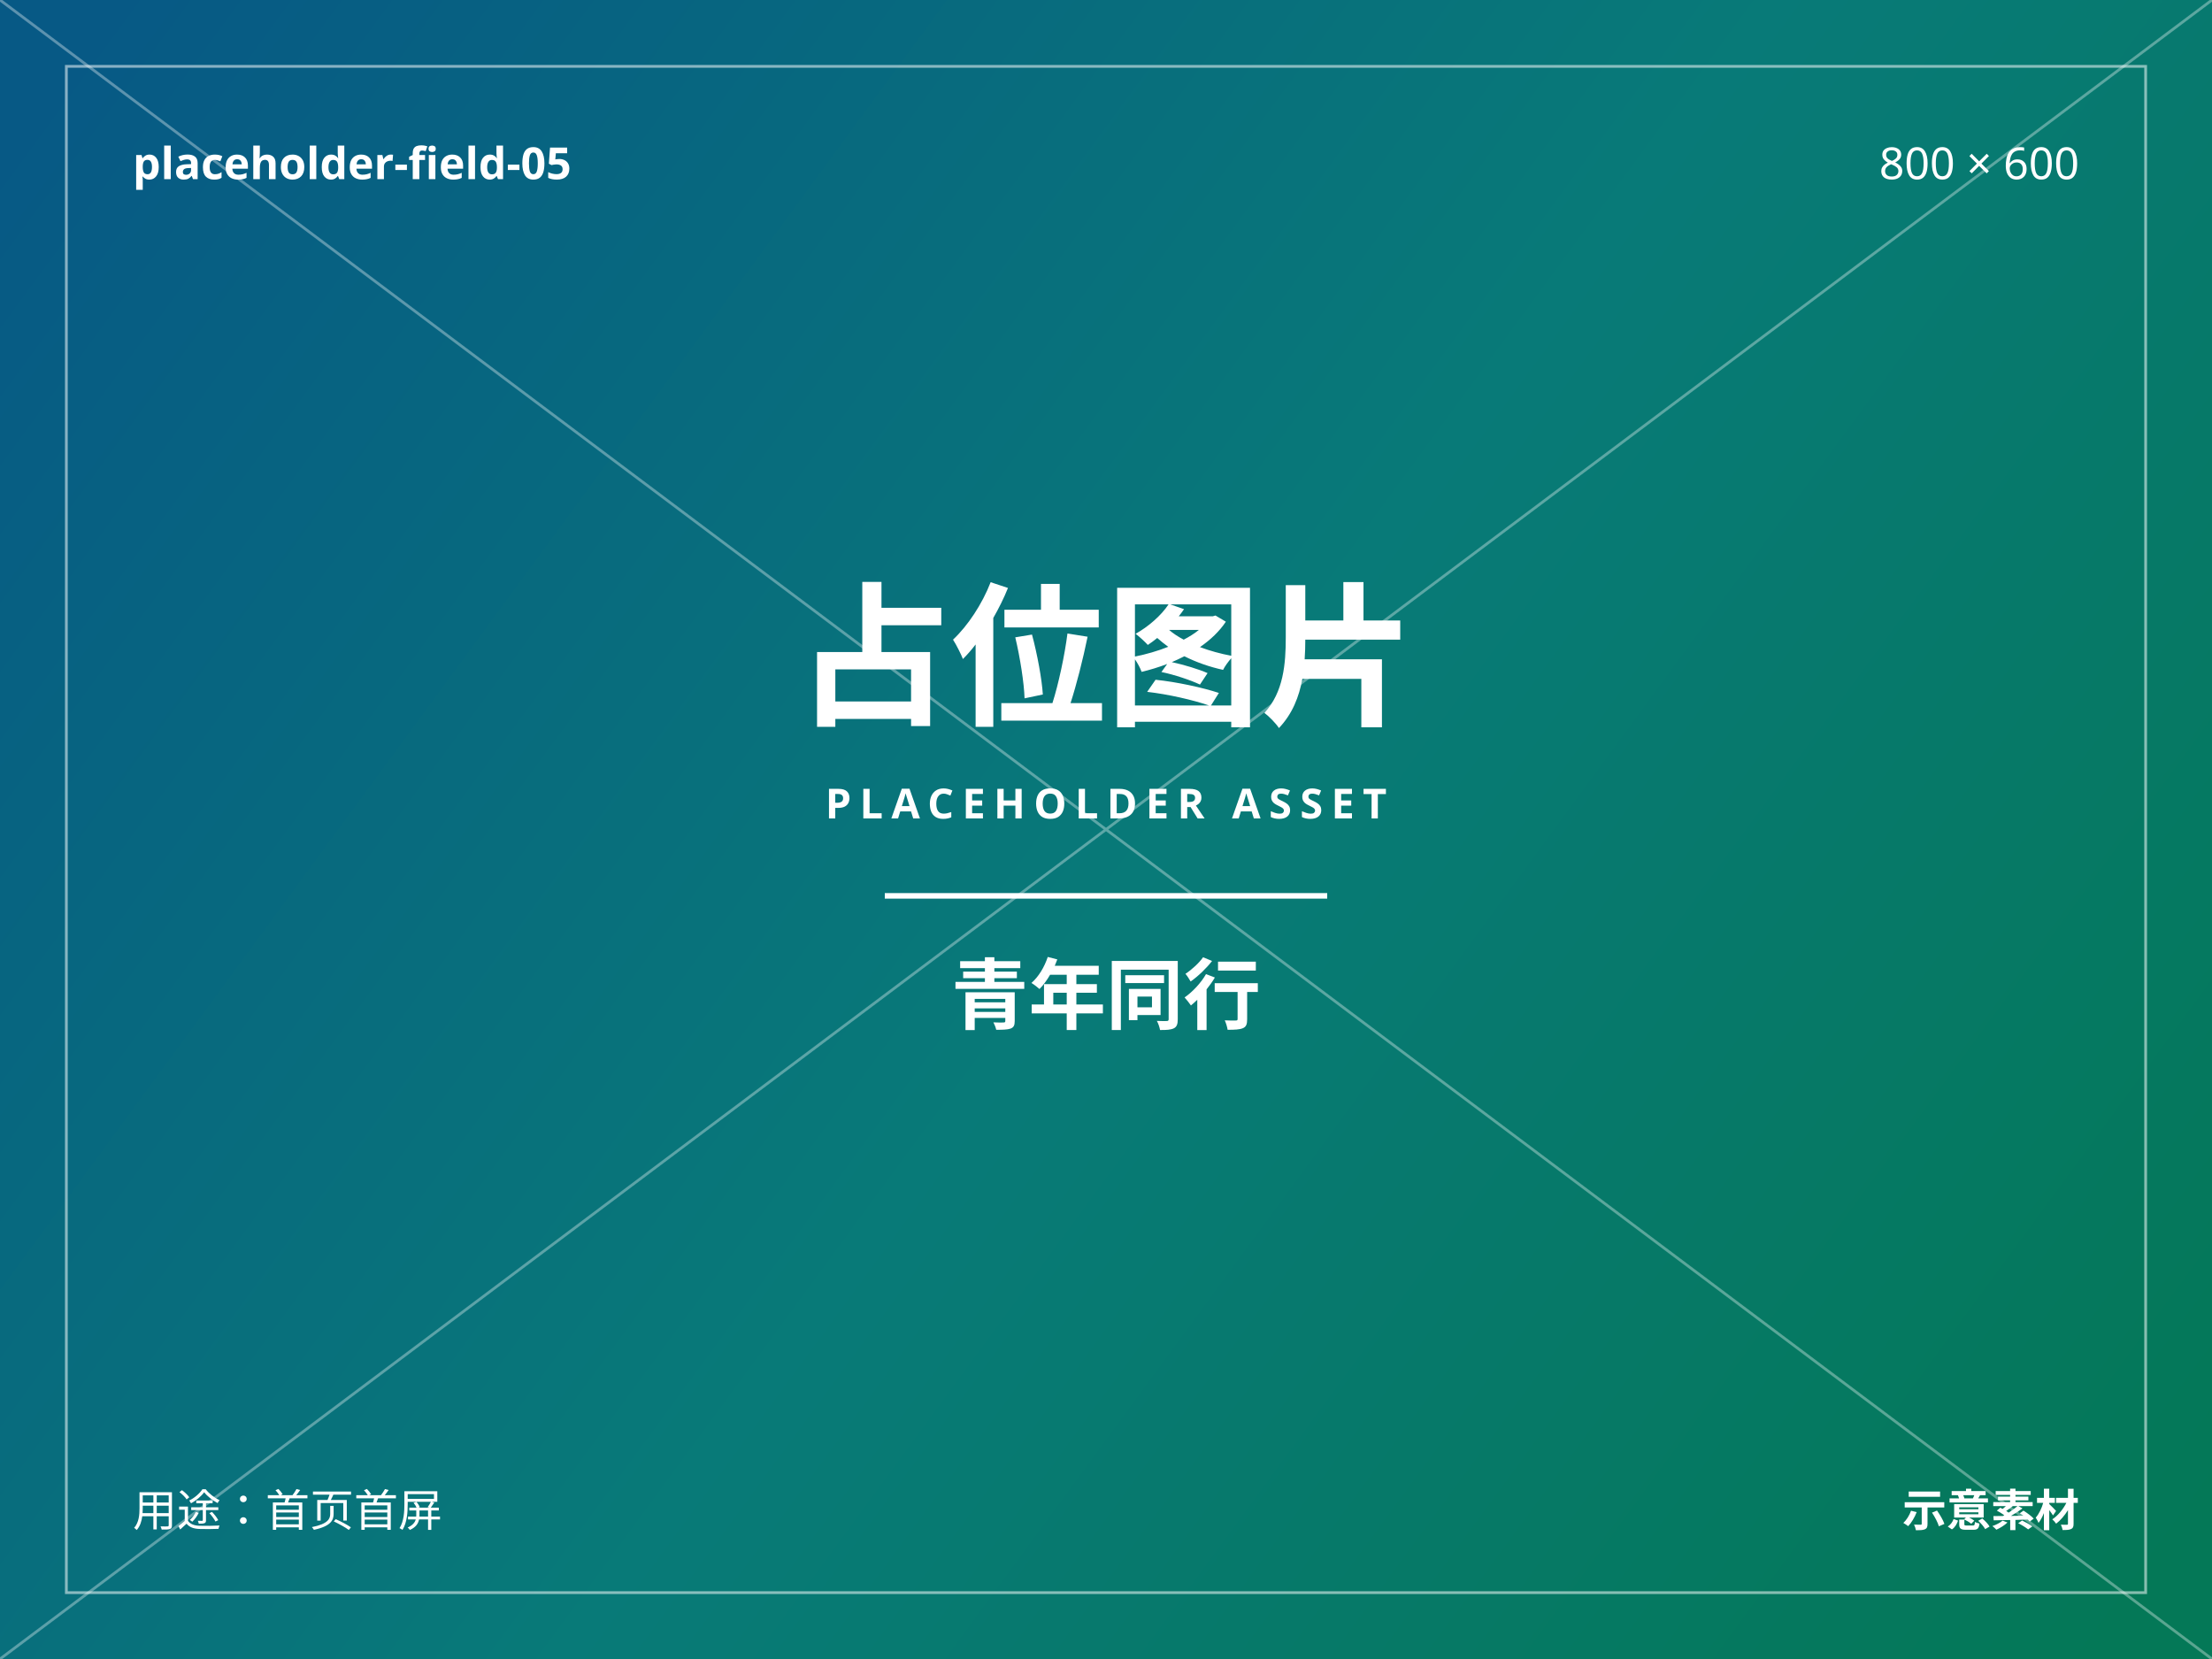
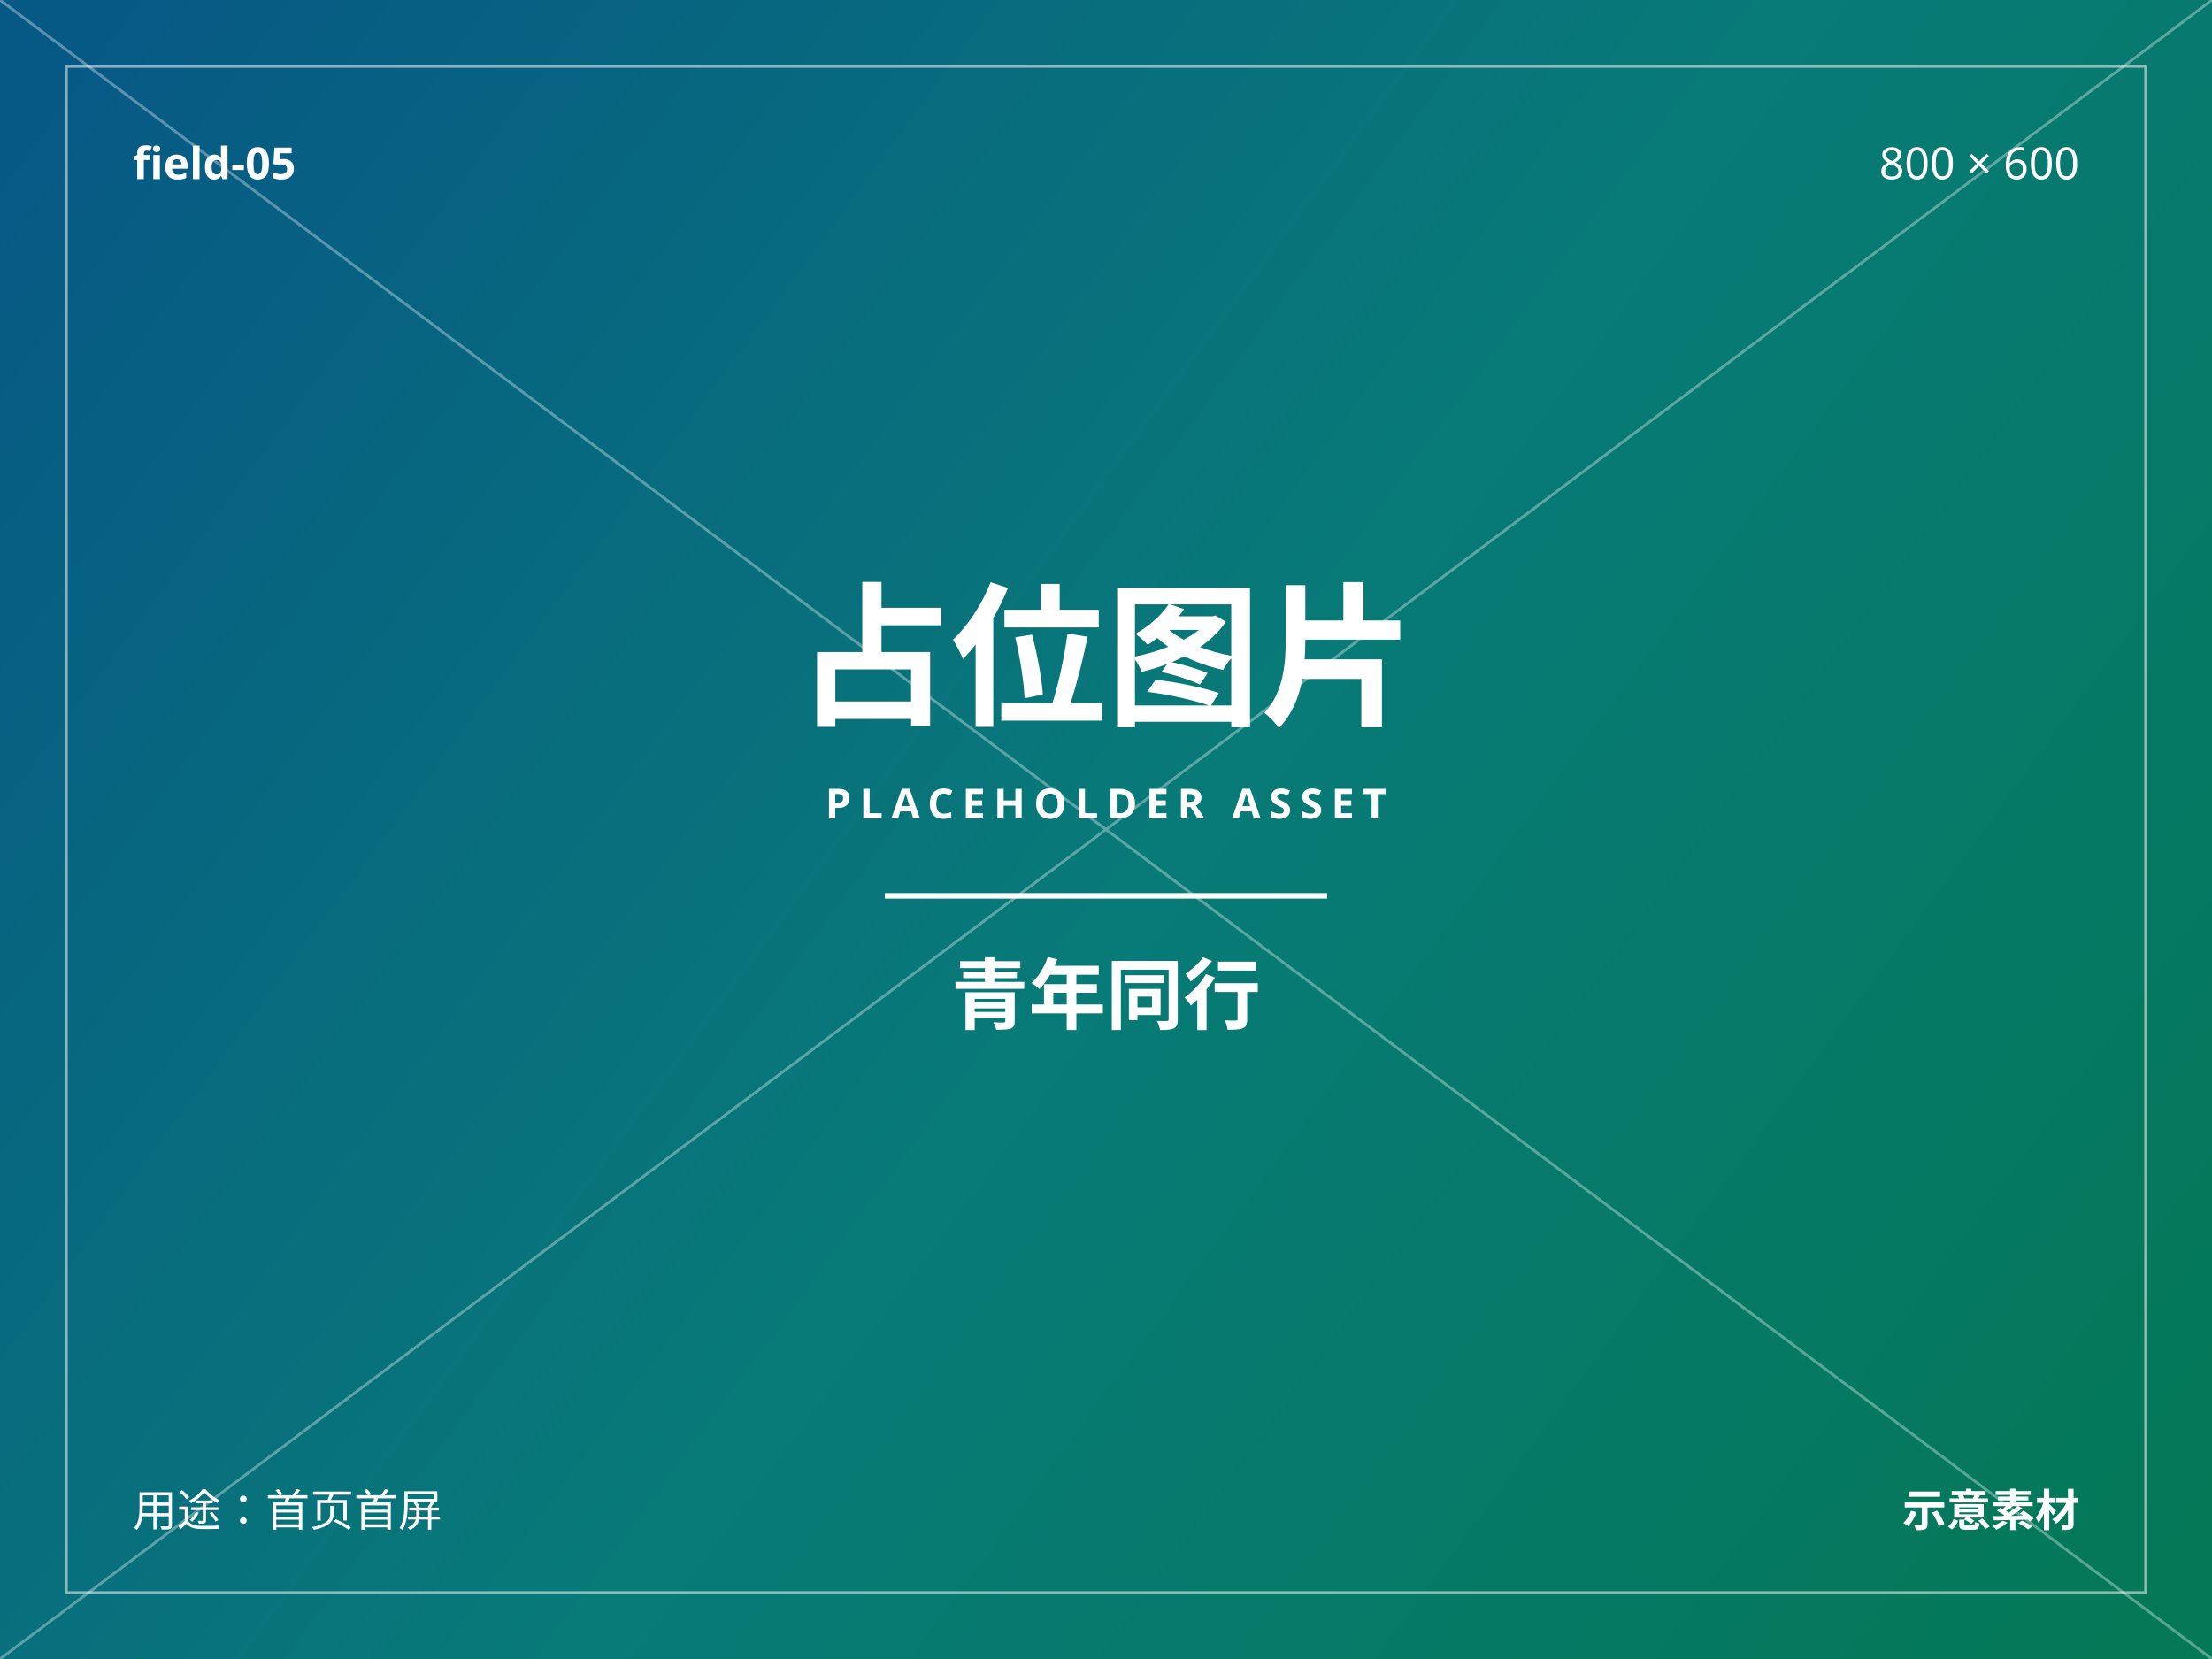
<svg xmlns="http://www.w3.org/2000/svg" width="800" height="600" viewBox="0 0 800 600" role="img" aria-labelledby="title description" data-placeholder-artwork="true">
  <defs>
    <linearGradient id="placeholder-gradient" x1="24" y1="24" x2="776" y2="576" gradientUnits="userSpaceOnUse">
      <stop offset="0" stop-color="#075985" />
      <stop offset="0.52" stop-color="#087A78" />
      <stop offset="1" stop-color="#047857" />
    </linearGradient>
  </defs>
  <rect width="800" height="600" fill="url(#placeholder-gradient)" />
  <g fill="none" stroke="#FFFFFF" stroke-width="1" opacity="0.34" data-placeholder-cross-lines="true">
    <path d="M0 0 800 600" />
    <path d="M800 0 0 600" />
  </g>
  <rect x="24" y="24" width="752" height="552" fill="none" stroke="#FFFFFF" opacity="0.52" />
  <g fill="#FFFFFF" font-family="'Microsoft YaHei', 'PingFang SC', sans-serif">
-     <text x="48" y="64.8" font-size="16" font-weight="700">placeholder-field-05</text>
+     <text x="48" y="64.8" font-size="16" font-weight="700">field-05</text>
    <text x="752" y="64.8" font-size="16" text-anchor="end">800 × 600</text>
    <g text-anchor="middle">
      <text x="400" y="258" font-size="56" font-weight="800">占位图片</text>
      <text x="400" y="296" font-size="15" font-weight="700" letter-spacing="3">PLACEHOLDER ASSET</text>
      <line x1="320" y1="324" x2="480" y2="324" stroke="#FFFFFF" stroke-width="2" />
      <text x="400" y="370" font-size="28" font-weight="700">青年同行</text>
    </g>
    <text x="48" y="552" font-size="16">用途：首页首屏</text>
    <text x="752" y="552" font-size="16" font-weight="700" text-anchor="end">示意素材</text>
  </g>
</svg>
